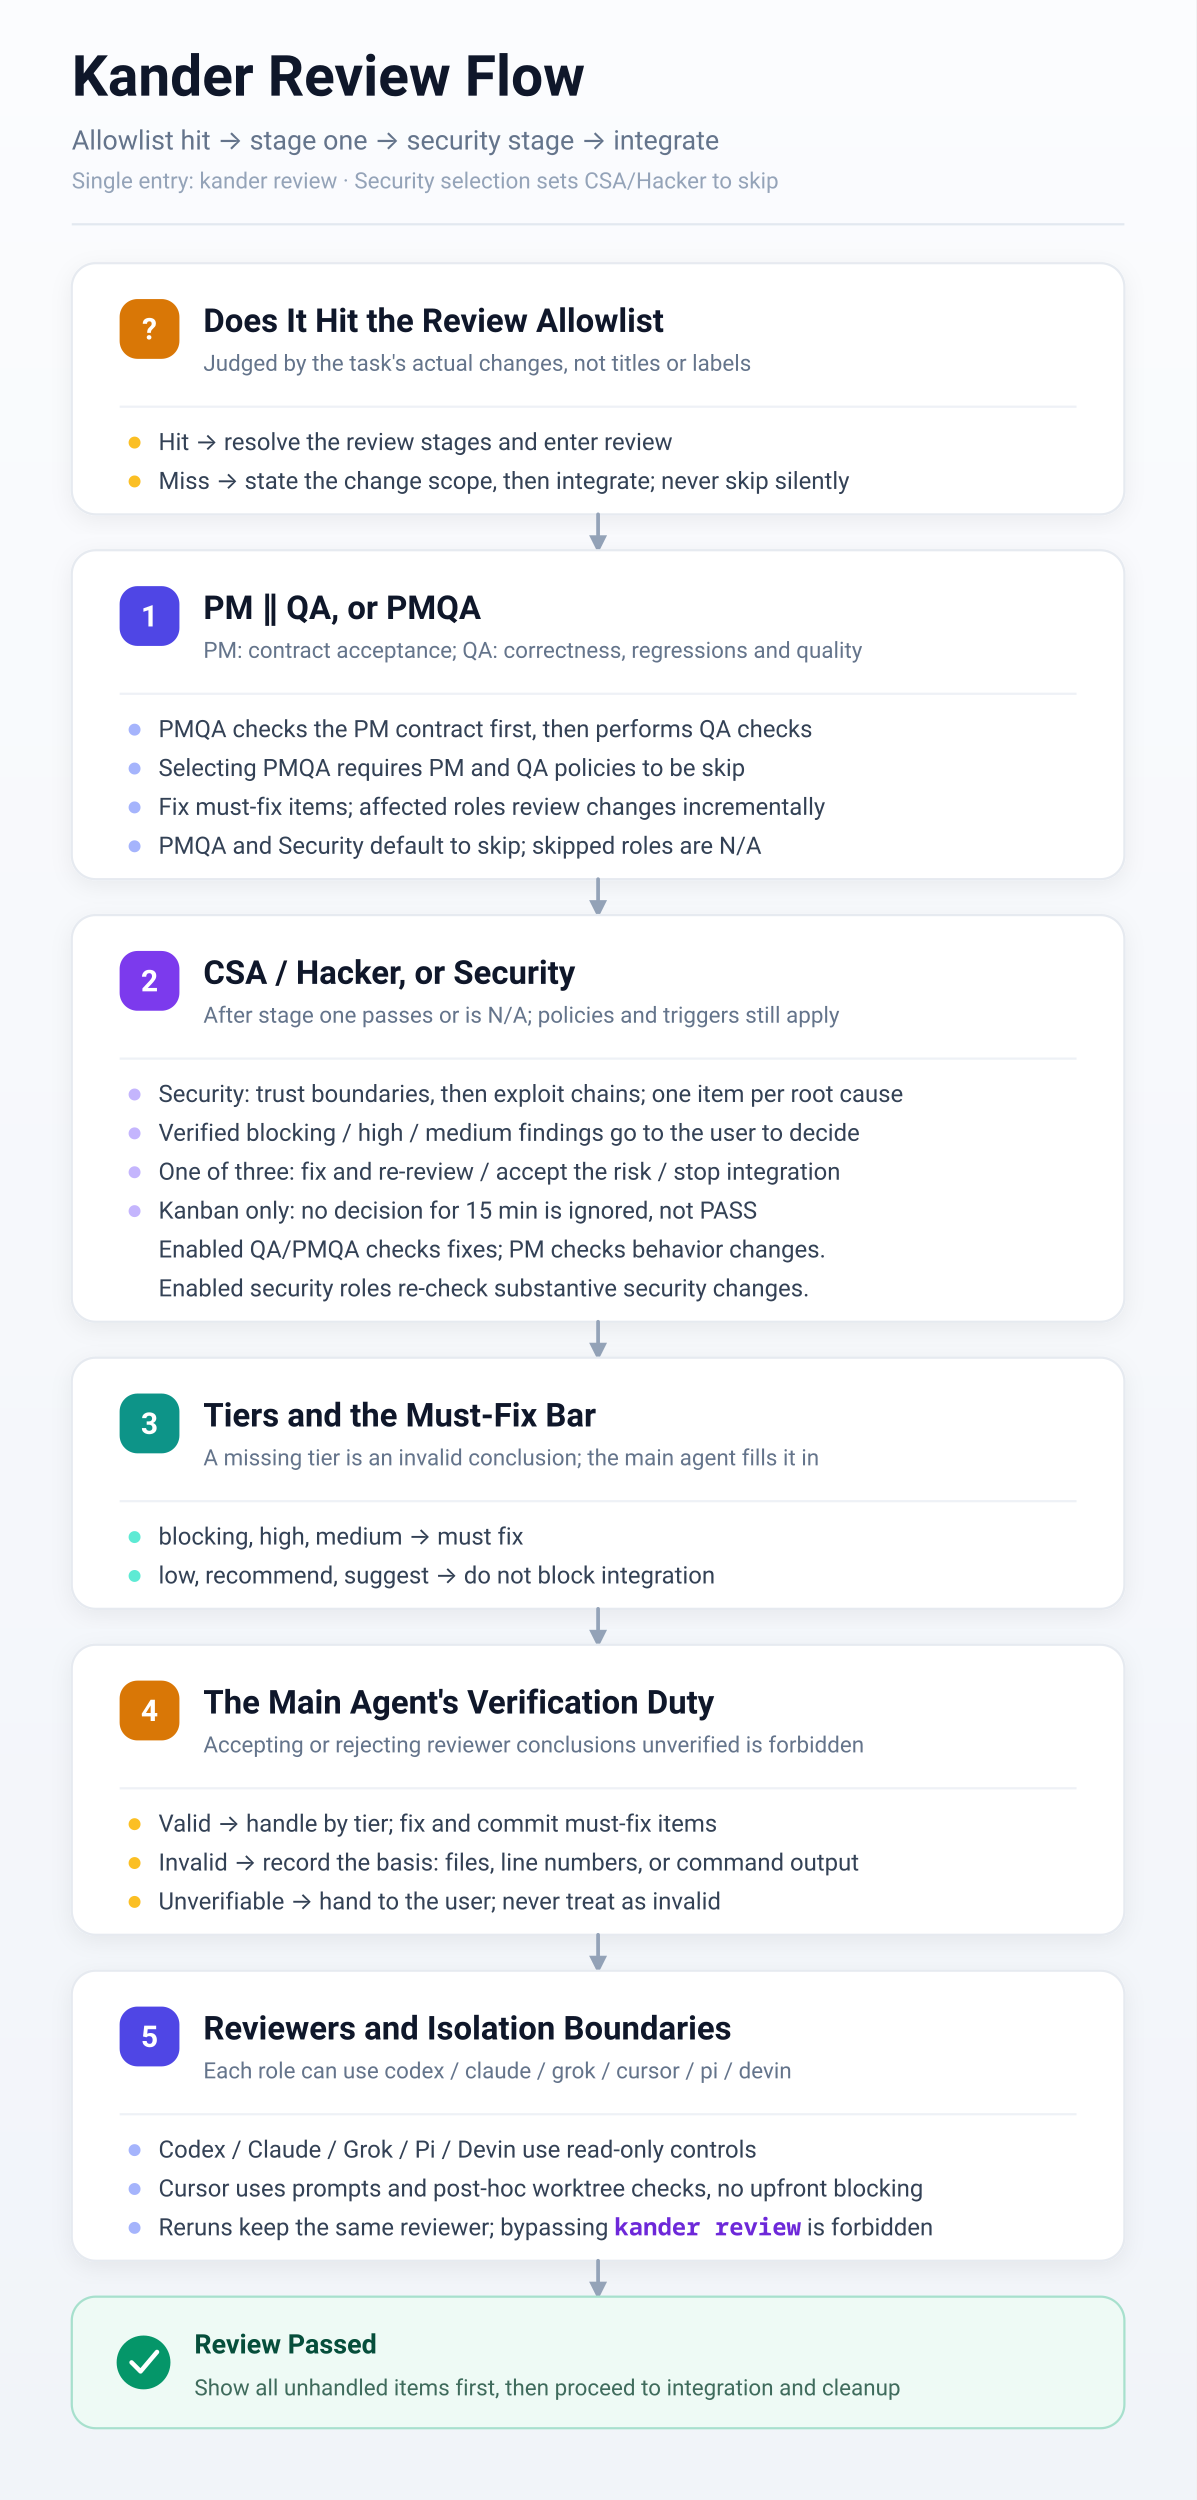
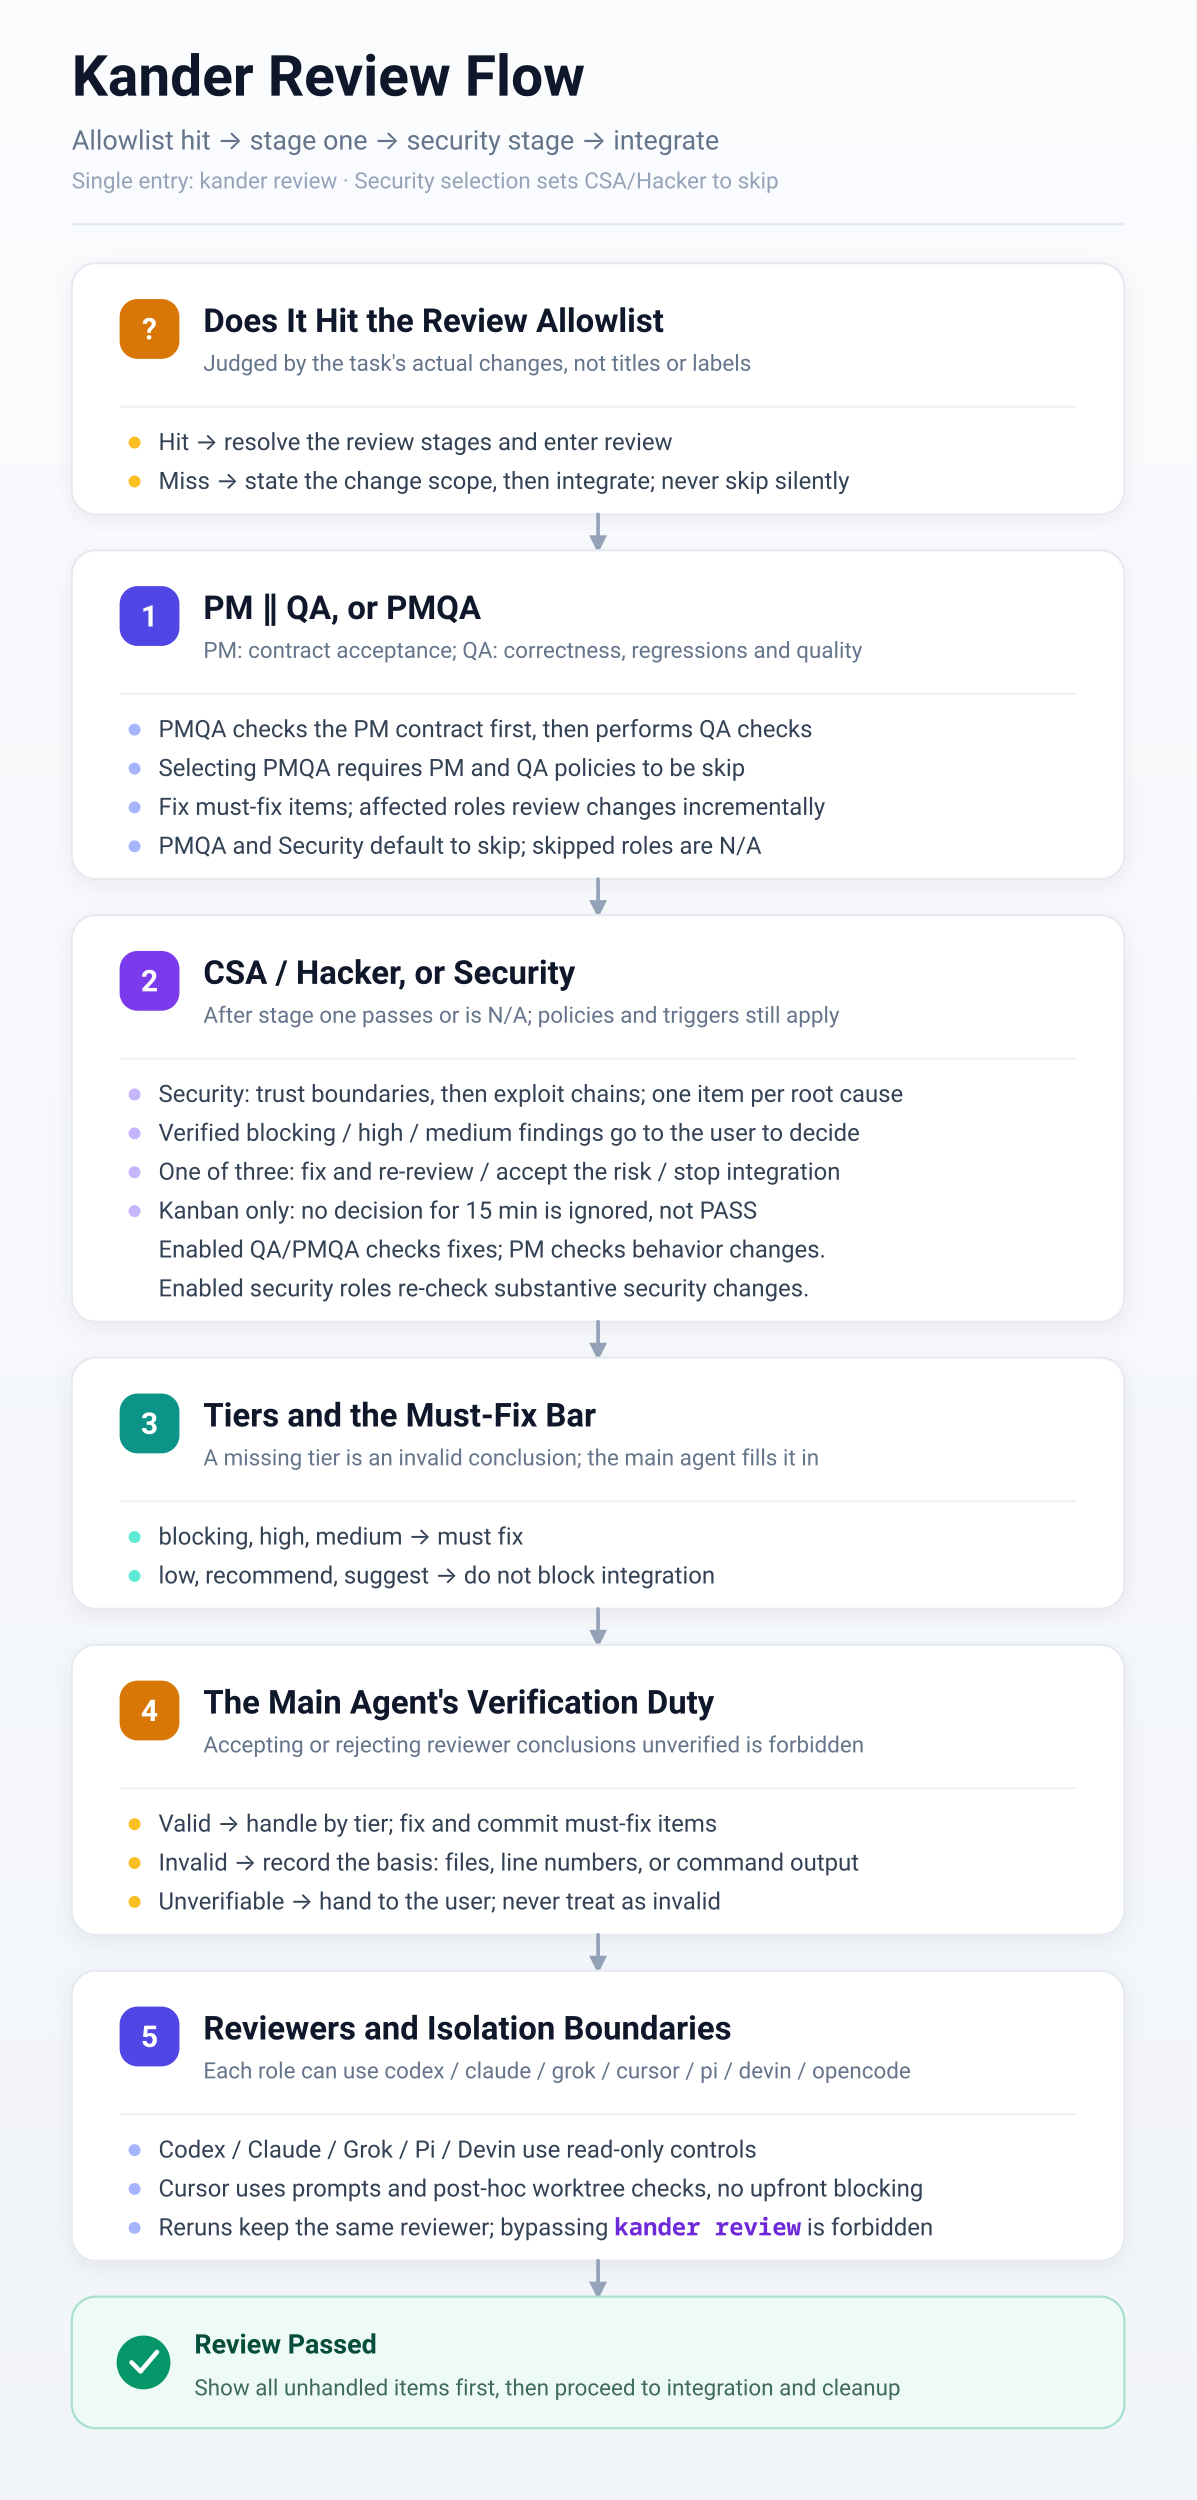
<svg xmlns="http://www.w3.org/2000/svg" width="800" height="1672" viewBox="0 0 800 1672" role="img" aria-labelledby="rv-title rv-desc">
  <defs>
    <linearGradient id="bg" x1="0" y1="0" x2="0" y2="1">
      <stop offset="0" stop-color="#fbfcfe" />
      <stop offset="1" stop-color="#f1f4f9" />
    </linearGradient>
    <filter id="card" x="-8%" y="-8%" width="116%" height="116%">
      <feDropShadow dx="0" dy="4" stdDeviation="7" flood-color="#0f172a" flood-opacity="0.06" />
    </filter>
    <marker id="a-slate" markerWidth="12" markerHeight="12" refX="10" refY="6" orient="auto" markerUnits="userSpaceOnUse">
      <path d="M0,0 L12,6 L0,12 Z" fill="#94a3b8" />
    </marker>
    <style>
      .s { font-family: -apple-system, BlinkMacSystemFont, "Segoe UI", Roboto, "Noto Sans", sans-serif; }
      .h1 { font-size: 38px; font-weight: 700; fill: #0f172a; }
      .h2 { font-size: 18px; fill: #64748b; }
      .tag { font-size: 15px; fill: #94a3b8; }
      .pt { font-size: 22px; font-weight: 700; fill: #0f172a; }
      .pn { font-size: 15px; fill: #64748b; }
      .bt { font-size: 16px; fill: #334155; }
      .num { font-size: 20px; font-weight: 700; fill: #ffffff; }
      .hl { font-family: "SFMono-Regular", "Cascadia Mono", "Noto Sans Mono", "DejaVu Sans Mono", monospace; font-size: 16px; font-weight: 700; fill: #6d28d9; }
      .panel { fill: #ffffff; stroke: #e6eaf0; stroke-width: 1.5; }
      .flow { fill: none; stroke: #94a3b8; stroke-width: 2.5; stroke-linecap: round; marker-end: url(#a-slate); }
    </style>
  </defs>
  <rect width="800" height="1672" fill="url(#bg)" />
  <text x="48" y="64" class="s h1">Kander Review Flow</text>
  <text x="48" y="100" class="s h2">Allowlist hit → stage one → security stage → integrate</text>
  <text x="48" y="126" class="s tag">Single entry: kander review · Security selection sets CSA/Hacker to skip</text>
  <line x1="48" y1="150" x2="752" y2="150" stroke="#e2e8f0" stroke-width="1.5" />
  <rect x="48" y="176" width="704" height="168" rx="16" class="panel" filter="url(#card)" />
  <rect x="80" y="200" width="40" height="40" rx="12" fill="#d97706" />
  <text x="100" y="227" text-anchor="middle" class="s num">?</text>
  <text x="136" y="222" class="s pt">Does It Hit the Review Allowlist</text>
  <text x="136" y="248" class="s pn">Judged by the task's actual changes, not titles or labels</text>
  <line x1="80" y1="272" x2="720" y2="272" stroke="#eef1f6" stroke-width="1.5" />
  <circle cx="90" cy="296" r="4" fill="#fbbf24" />
  <text x="106" y="301" class="s bt">Hit → resolve the review stages and enter review</text>
  <circle cx="90" cy="322" r="4" fill="#fbbf24" />
  <text x="106" y="327" class="s bt">Miss → state the change scope, then integrate; never skip silently</text>
  <path d="M400 344  V368" class="flow" />
  <rect x="48" y="368" width="704" height="220" rx="16" class="panel" filter="url(#card)" />
  <rect x="80" y="392" width="40" height="40" rx="12" fill="#4f46e5" />
  <text x="100" y="419" text-anchor="middle" class="s num">1</text>
  <text x="136" y="414" class="s pt">PM ∥ QA, or PMQA</text>
  <text x="136" y="440" class="s pn">PM: contract acceptance; QA: correctness, regressions and quality</text>
  <line x1="80" y1="464" x2="720" y2="464" stroke="#eef1f6" stroke-width="1.5" />
  <circle cx="90" cy="488" r="4" fill="#a5b4fc" />
  <text x="106" y="493" class="s bt">PMQA checks the PM contract first, then performs QA checks</text>
  <circle cx="90" cy="514" r="4" fill="#a5b4fc" />
  <text x="106" y="519" class="s bt">Selecting PMQA requires PM and QA policies to be skip</text>
  <circle cx="90" cy="540" r="4" fill="#a5b4fc" />
  <text x="106" y="545" class="s bt">Fix must-fix items; affected roles review changes incrementally</text>
  <circle cx="90" cy="566" r="4" fill="#a5b4fc" />
  <text x="106" y="571" class="s bt">PMQA and Security default to skip; skipped roles are N/A</text>
  <path d="M400 588  V612" class="flow" />
  <rect x="48" y="612" width="704" height="272" rx="16" class="panel" filter="url(#card)" />
  <rect x="80" y="636" width="40" height="40" rx="12" fill="#7c3aed" />
  <text x="100" y="663" text-anchor="middle" class="s num">2</text>
  <text x="136" y="658" class="s pt">CSA / Hacker, or Security</text>
  <text x="136" y="684" class="s pn">After stage one passes or is N/A; policies and triggers still apply</text>
  <line x1="80" y1="708" x2="720" y2="708" stroke="#eef1f6" stroke-width="1.5" />
  <circle cx="90" cy="732" r="4" fill="#c4b5fd" />
  <text x="106" y="737" class="s bt">Security: trust boundaries, then exploit chains; one item per root cause</text>
  <circle cx="90" cy="758" r="4" fill="#c4b5fd" />
  <text x="106" y="763" class="s bt">Verified blocking / high / medium findings go to the user to decide</text>
  <circle cx="90" cy="784" r="4" fill="#c4b5fd" />
  <text x="106" y="789" class="s bt">One of three: fix and re-review / accept the risk / stop integration</text>
  <circle cx="90" cy="810" r="4" fill="#c4b5fd" />
  <text x="106" y="815" class="s bt">Kanban only: no decision for 15 min is ignored, not PASS</text>
  <text x="106" y="841" class="s bt">Enabled QA/PMQA checks fixes; PM checks behavior changes.</text>
  <text x="106" y="867" class="s bt">Enabled security roles re-check substantive security changes.</text>
  <path d="M400 884  V908" class="flow" />
  <rect x="48" y="908" width="704" height="168" rx="16" class="panel" filter="url(#card)" />
  <rect x="80" y="932" width="40" height="40" rx="12" fill="#0d9488" />
  <text x="100" y="959" text-anchor="middle" class="s num">3</text>
  <text x="136" y="954" class="s pt">Tiers and the Must-Fix Bar</text>
  <text x="136" y="980" class="s pn">A missing tier is an invalid conclusion; the main agent fills it in</text>
  <line x1="80" y1="1004" x2="720" y2="1004" stroke="#eef1f6" stroke-width="1.5" />
  <circle cx="90" cy="1028" r="4" fill="#5eead4" />
  <text x="106" y="1033" class="s bt">blocking, high, medium → must fix</text>
  <circle cx="90" cy="1054" r="4" fill="#5eead4" />
  <text x="106" y="1059" class="s bt">low, recommend, suggest → do not block integration</text>
  <path d="M400 1076 V1100" class="flow" />
  <rect x="48" y="1100" width="704" height="194" rx="16" class="panel" filter="url(#card)" />
  <rect x="80" y="1124" width="40" height="40" rx="12" fill="#d97706" />
  <text x="100" y="1151" text-anchor="middle" class="s num">4</text>
  <text x="136" y="1146" class="s pt">The Main Agent's Verification Duty</text>
  <text x="136" y="1172" class="s pn">Accepting or rejecting reviewer conclusions unverified is forbidden</text>
  <line x1="80" y1="1196" x2="720" y2="1196" stroke="#eef1f6" stroke-width="1.5" />
  <circle cx="90" cy="1220" r="4" fill="#fbbf24" />
  <text x="106" y="1225" class="s bt">Valid → handle by tier; fix and commit must-fix items</text>
  <circle cx="90" cy="1246" r="4" fill="#fbbf24" />
  <text x="106" y="1251" class="s bt">Invalid → record the basis: files, line numbers, or command output</text>
  <circle cx="90" cy="1272" r="4" fill="#fbbf24" />
  <text x="106" y="1277" class="s bt">Unverifiable → hand to the user; never treat as invalid</text>
  <path d="M400 1294 V1318" class="flow" />
  <rect x="48" y="1318" width="704" height="194" rx="16" class="panel" filter="url(#card)" />
  <rect x="80" y="1342" width="40" height="40" rx="12" fill="#4f46e5" />
  <text x="100" y="1369" text-anchor="middle" class="s num">5</text>
  <text x="136" y="1364" class="s pt">Reviewers and Isolation Boundaries</text>
-   <text x="136" y="1390" class="s pn">Each role can use codex / claude / grok / cursor / pi / devin</text>
+   <text x="136" y="1390" class="s pn">Each role can use codex / claude / grok / cursor / pi / devin / opencode</text>
  <line x1="80" y1="1414" x2="720" y2="1414" stroke="#eef1f6" stroke-width="1.5" />
  <circle cx="90" cy="1438" r="4" fill="#a5b4fc" />
  <text x="106" y="1443" class="s bt">Codex / Claude / Grok / Pi / Devin use read-only controls</text>
  <circle cx="90" cy="1464" r="4" fill="#a5b4fc" />
  <text x="106" y="1469" class="s bt">Cursor uses prompts and post-hoc worktree checks, no upfront blocking</text>
  <circle cx="90" cy="1490" r="4" fill="#a5b4fc" />
  <text x="106" y="1495" class="s bt">Reruns keep the same reviewer; bypassing <tspan class="hl">kander review</tspan> is forbidden</text>
  <path d="M400 1512 V1536" class="flow" />
  <rect x="48" y="1536" width="704" height="88" rx="16" fill="#eefaf5" stroke="#a7e0cd" stroke-width="1.5" />
  <circle cx="96" cy="1580" r="18" fill="#059669" />
  <path d="M88 1580L94 1586L105 1573" fill="none" stroke="#ffffff" stroke-width="3" stroke-linecap="round" stroke-linejoin="round" />
  <text x="130" y="1574" class="s" font-size="18" font-weight="700" fill="#064e3b">Review Passed</text>
  <text x="130" y="1602" class="s" font-size="15" fill="#3f6b5c">Show all unhandled items first, then proceed to integration and cleanup</text>
</svg>
